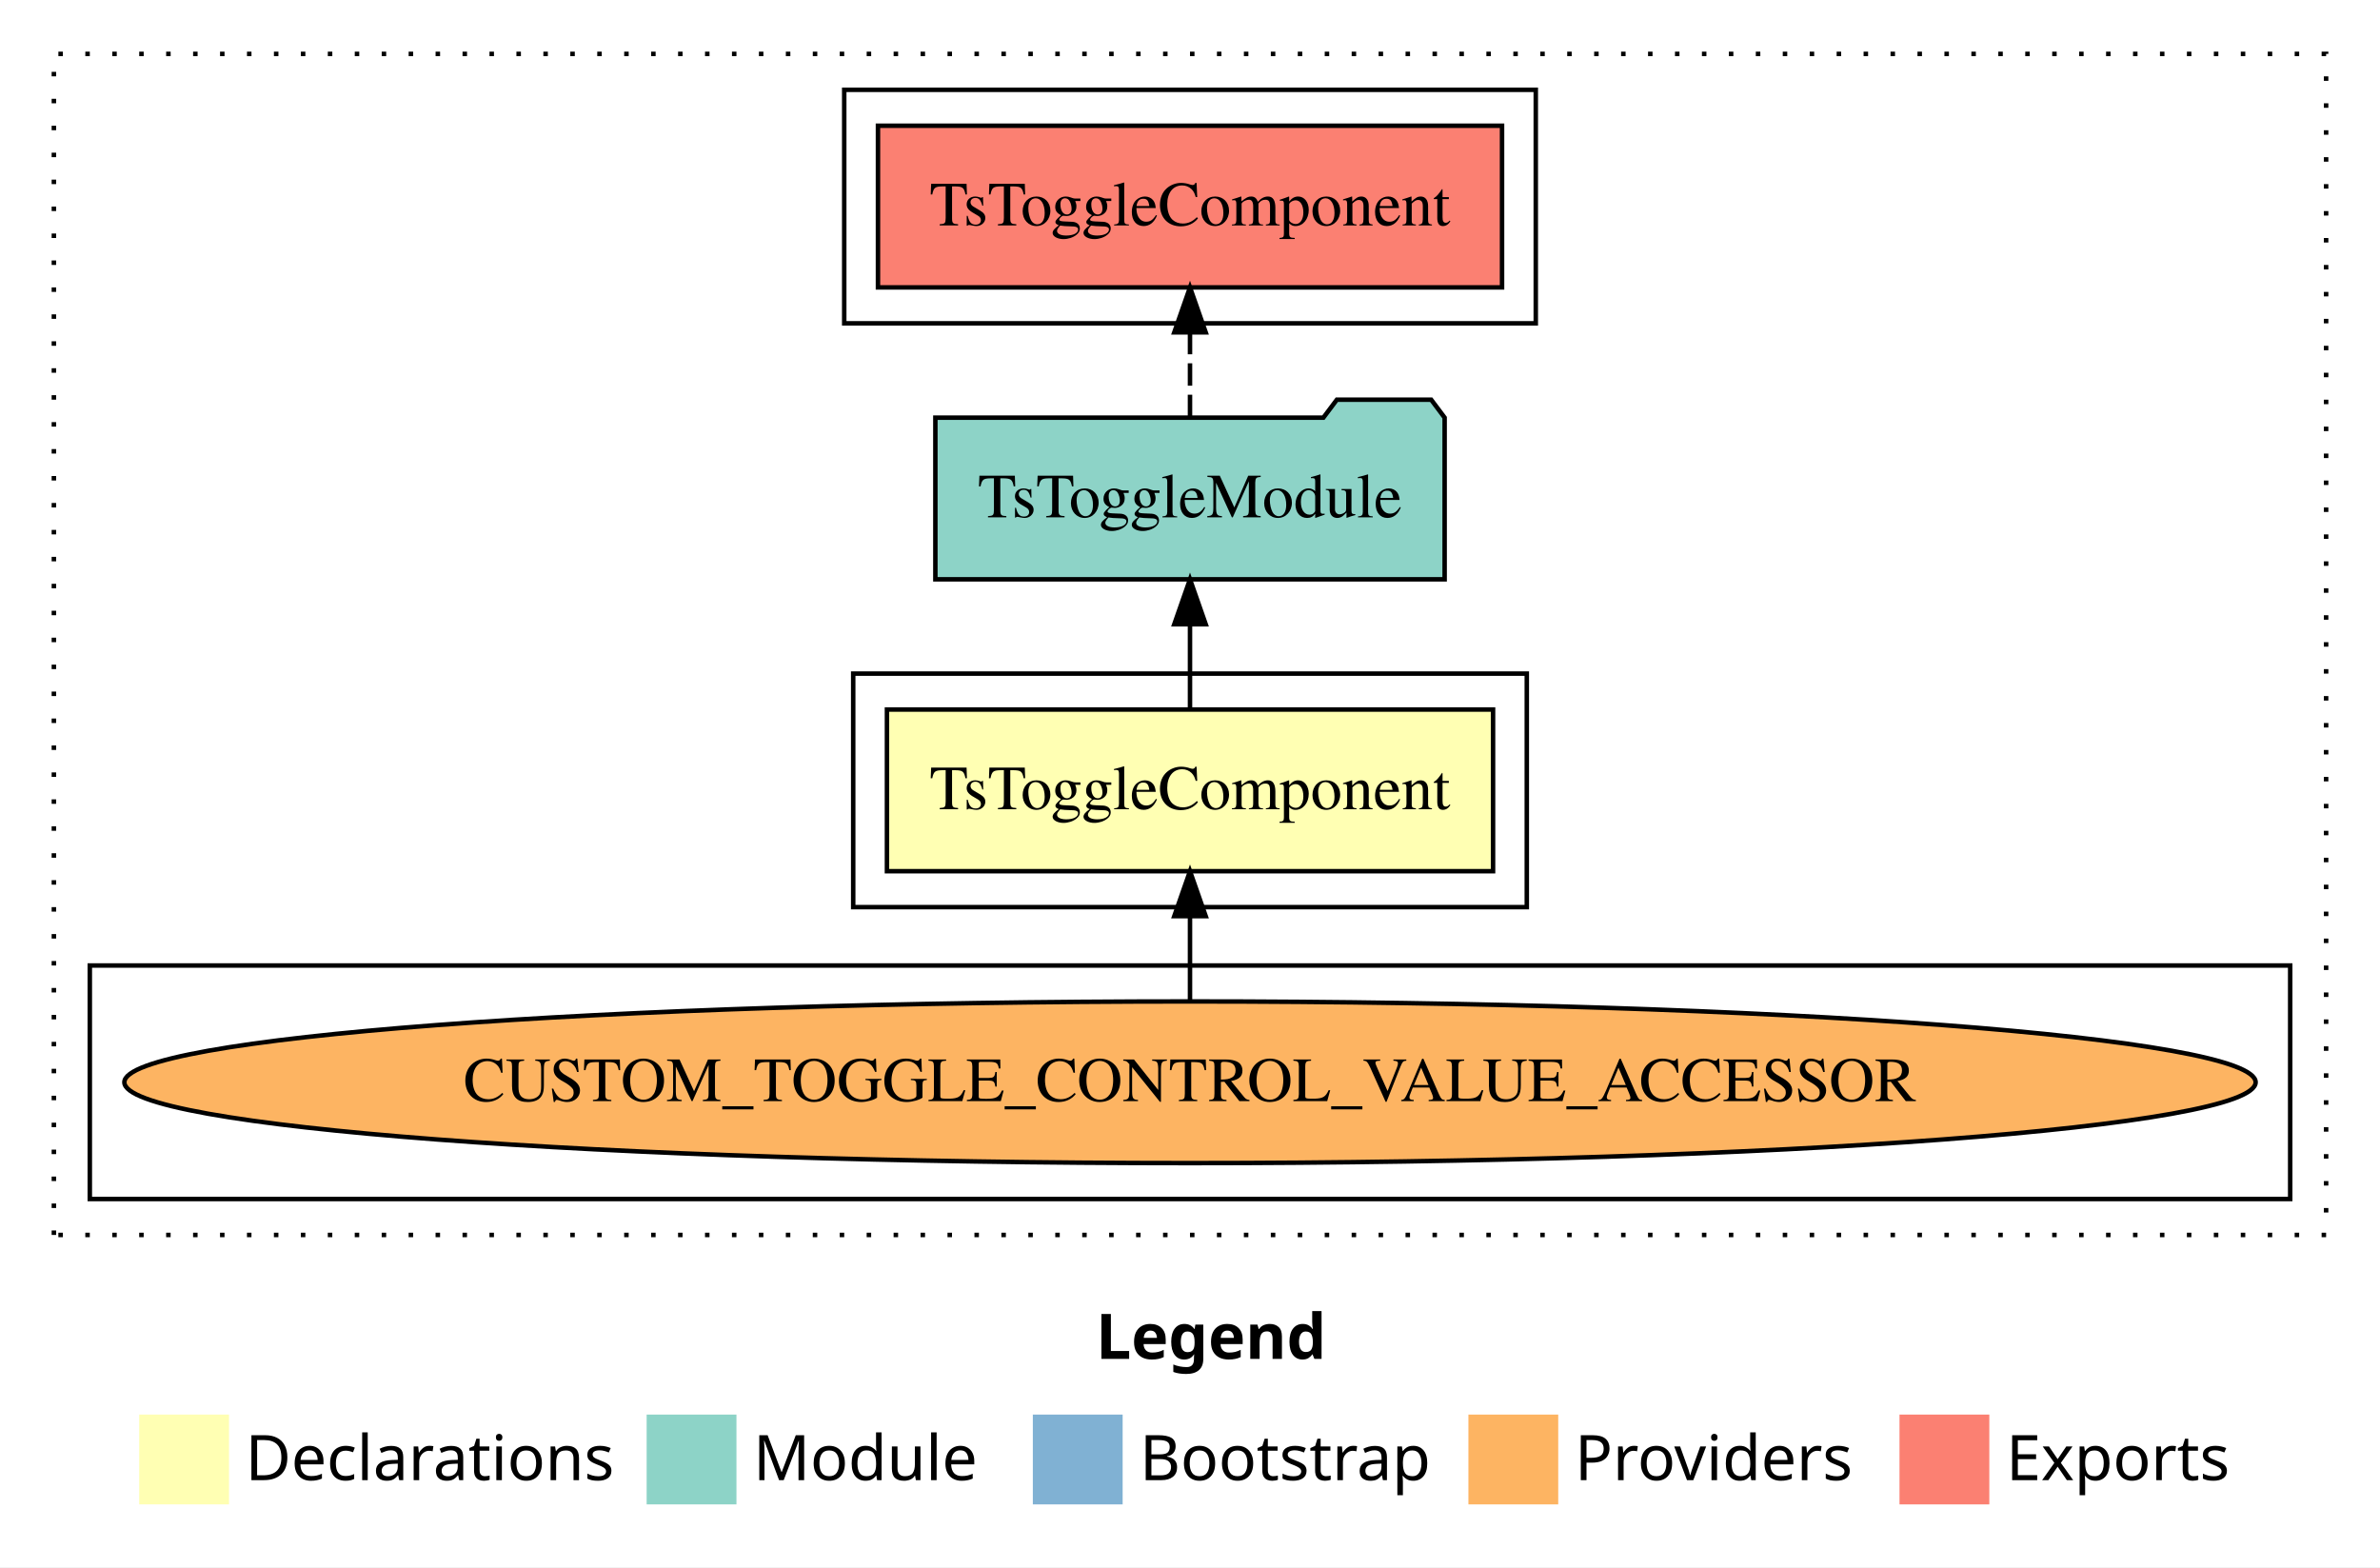
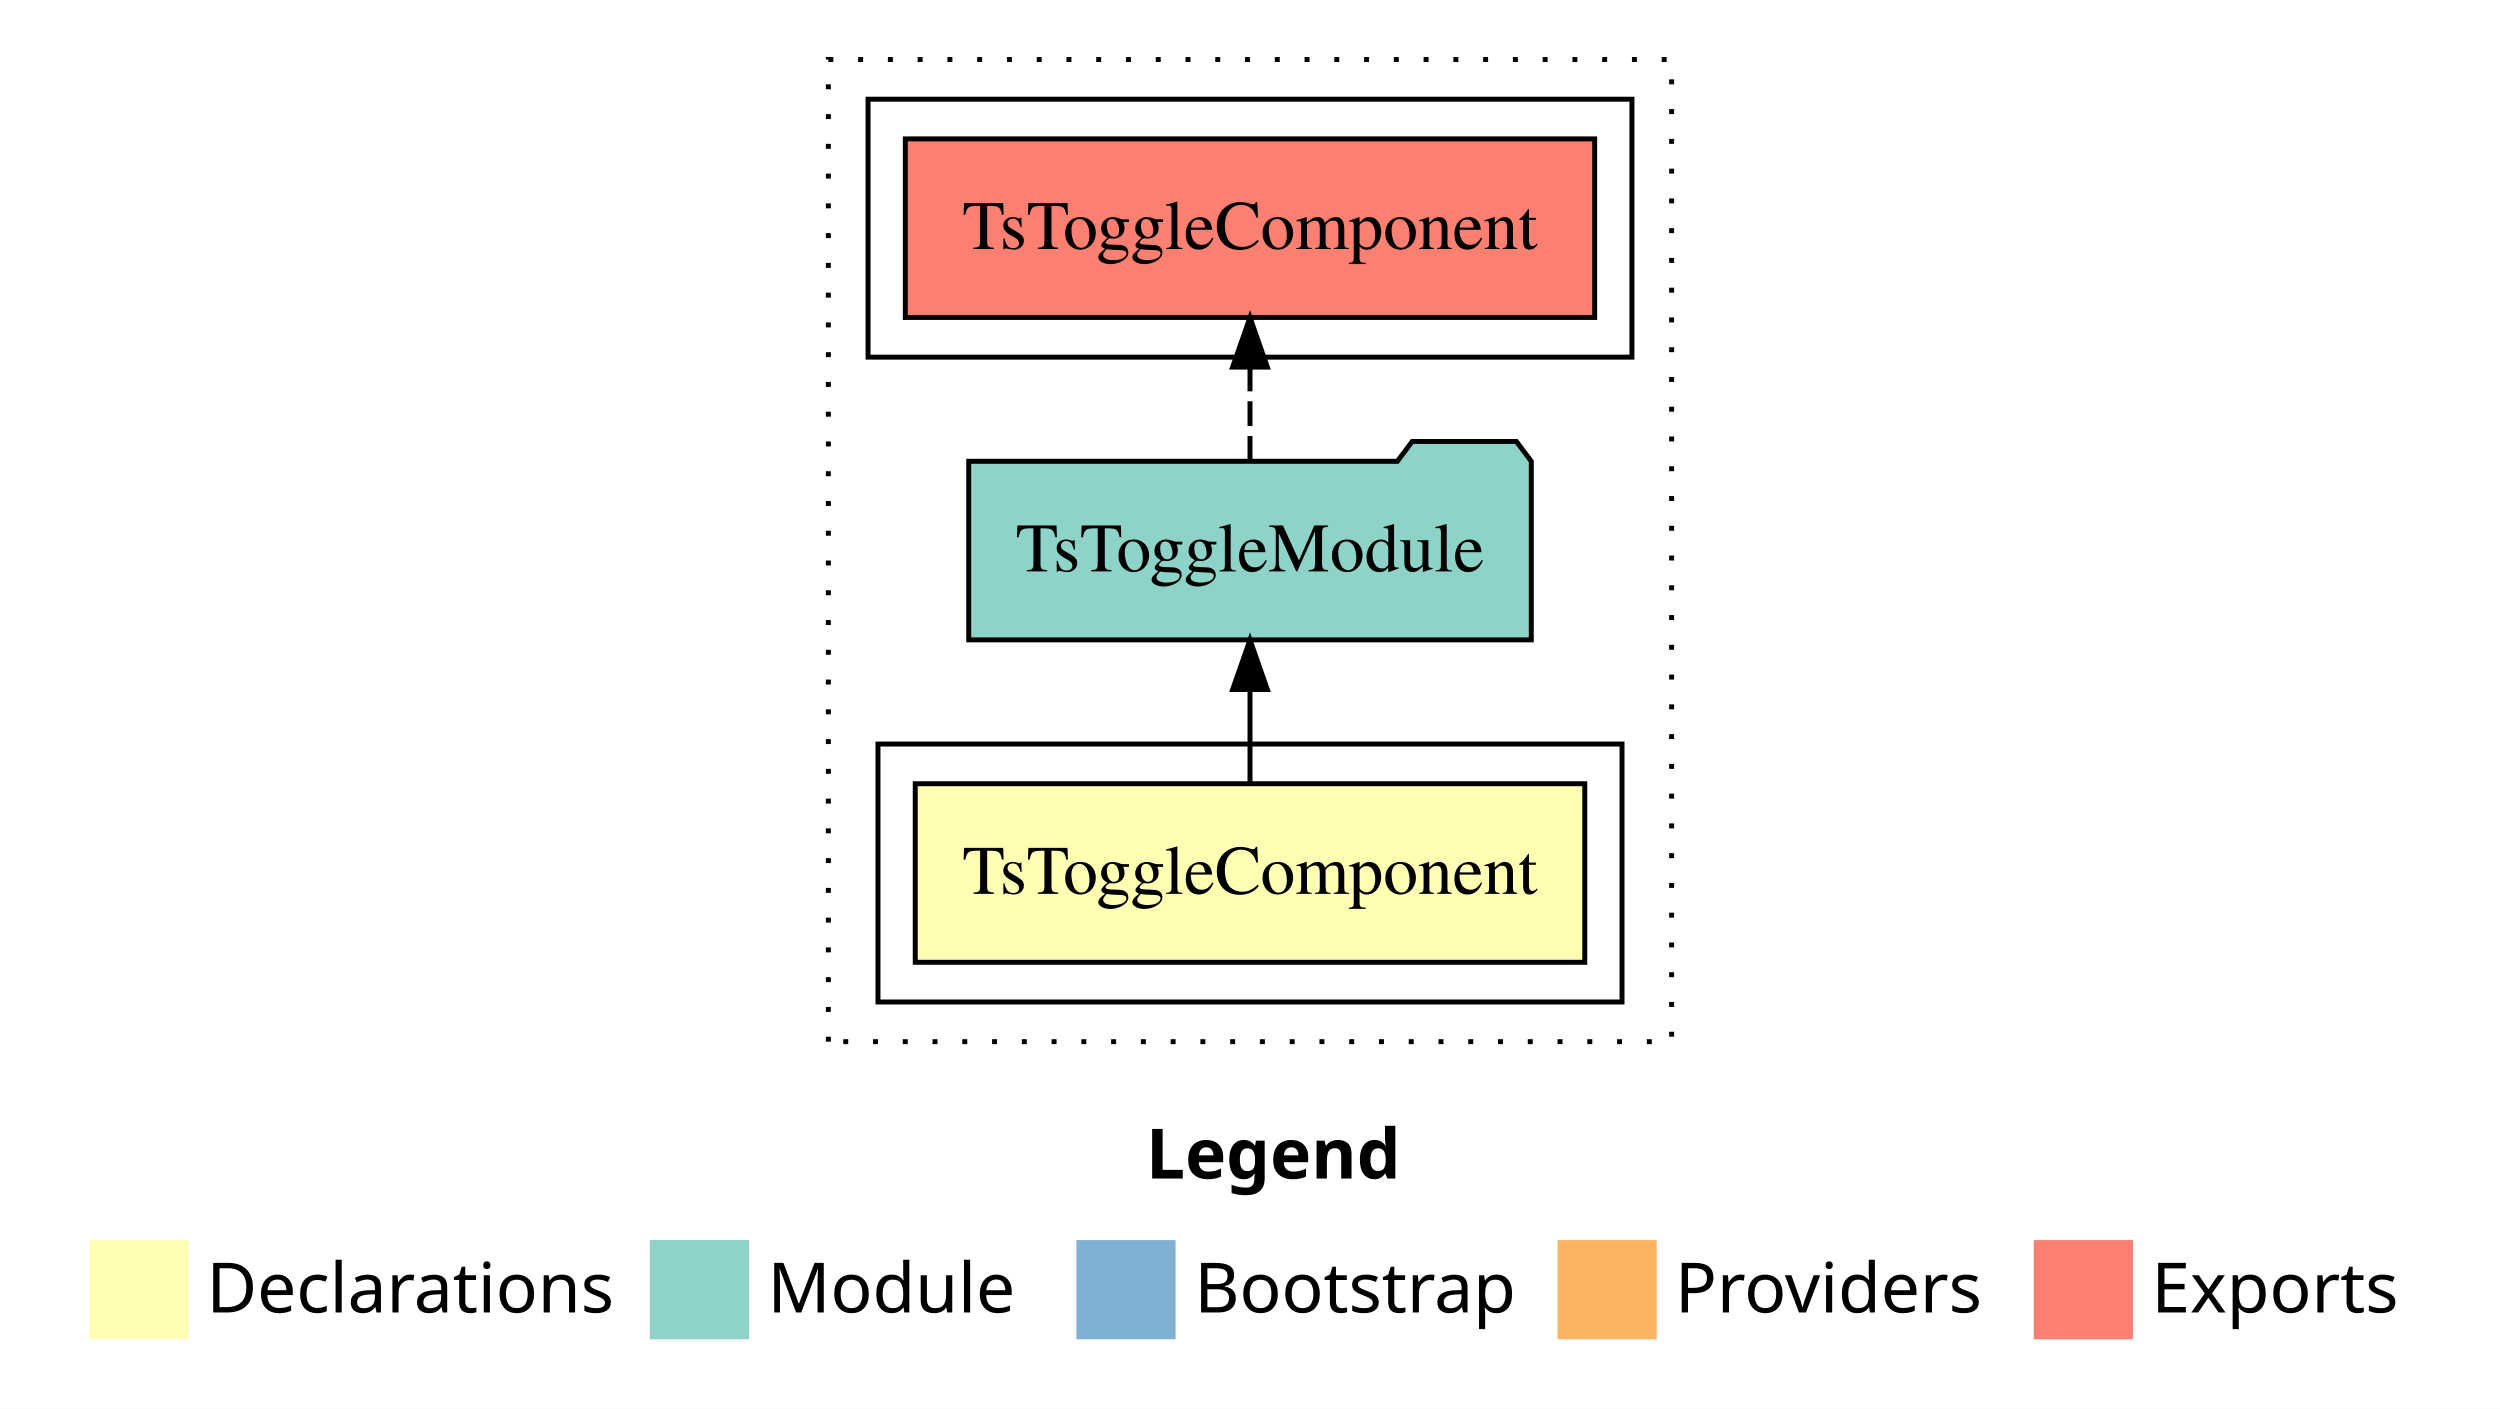
- <svg xmlns="http://www.w3.org/2000/svg" width="530pt" height="349pt" viewBox="0.00 0.00 530.00 349.00">
-   <g id="graph0" class="graph" transform="scale(1 1) rotate(0) translate(4 345)">
-     <polygon fill="#ffffff" stroke="transparent" points="-4,4 -4,-345 526,-345 526,4 -4,4" />
-     <text text-anchor="start" x="240.009" y="-42.4" font-family="sans-serif" font-weight="bold" font-size="14.00" fill="#000000">Legend</text>
-     <polygon fill="#ffffb3" stroke="transparent" points="27,-10 27,-30 47,-30 47,-10 27,-10" />
-     <text text-anchor="start" x="50.629" y="-15.4" font-family="sans-serif" font-size="14.00" fill="#000000">  Declarations</text>
-     <polygon fill="#8dd3c7" stroke="transparent" points="140,-10 140,-30 160,-30 160,-10 140,-10" />
-     <text text-anchor="start" x="163.725" y="-15.4" font-family="sans-serif" font-size="14.00" fill="#000000">  Module</text>
-     <polygon fill="#80b1d3" stroke="transparent" points="226,-10 226,-30 246,-30 246,-10 226,-10" />
-     <text text-anchor="start" x="249.781" y="-15.4" font-family="sans-serif" font-size="14.00" fill="#000000">  Bootstrap</text>
-     <polygon fill="#fdb462" stroke="transparent" points="323,-10 323,-30 343,-30 343,-10 323,-10" />
-     <text text-anchor="start" x="346.673" y="-15.4" font-family="sans-serif" font-size="14.00" fill="#000000">  Providers</text>
-     <polygon fill="#fb8072" stroke="transparent" points="419,-10 419,-30 439,-30 439,-10 419,-10" />
-     <text text-anchor="start" x="442.726" y="-15.4" font-family="sans-serif" font-size="14.00" fill="#000000">  Exports</text>
+ <svg xmlns="http://www.w3.org/2000/svg" width="504pt" height="284pt" viewBox="0.00 0.00 504.00 284.00">
+   <g id="graph0" class="graph" transform="scale(1 1) rotate(0) translate(4 280)">
+     <polygon fill="#ffffff" stroke="transparent" points="-4,4 -4,-280 500,-280 500,4 -4,4" />
+     <text text-anchor="start" x="227.009" y="-42.4" font-family="sans-serif" font-weight="bold" font-size="14.00" fill="#000000">Legend</text>
+     <polygon fill="#ffffb3" stroke="transparent" points="14,-10 14,-30 34,-30 34,-10 14,-10" />
+     <text text-anchor="start" x="37.629" y="-15.4" font-family="sans-serif" font-size="14.00" fill="#000000">  Declarations</text>
+     <polygon fill="#8dd3c7" stroke="transparent" points="127,-10 127,-30 147,-30 147,-10 127,-10" />
+     <text text-anchor="start" x="150.725" y="-15.4" font-family="sans-serif" font-size="14.00" fill="#000000">  Module</text>
+     <polygon fill="#80b1d3" stroke="transparent" points="213,-10 213,-30 233,-30 233,-10 213,-10" />
+     <text text-anchor="start" x="236.781" y="-15.4" font-family="sans-serif" font-size="14.00" fill="#000000">  Bootstrap</text>
+     <polygon fill="#fdb462" stroke="transparent" points="310,-10 310,-30 330,-30 330,-10 310,-10" />
+     <text text-anchor="start" x="333.673" y="-15.4" font-family="sans-serif" font-size="14.00" fill="#000000">  Providers</text>
+     <polygon fill="#fb8072" stroke="transparent" points="406,-10 406,-30 426,-30 426,-10 406,-10" />
+     <text text-anchor="start" x="429.726" y="-15.4" font-family="sans-serif" font-size="14.00" fill="#000000">  Exports</text>
    <g id="clust1" class="cluster">
-       <polygon fill="none" stroke="#000000" stroke-dasharray="1,5" points="8,-70 8,-333 514,-333 514,-70 8,-70" />
+       <polygon fill="none" stroke="#000000" stroke-dasharray="1,5" points="163,-70 163,-268 333,-268 333,-70 163,-70" />
    </g>
    <g id="clust2" class="cluster">
-       <polygon fill="none" stroke="#000000" points="186,-143 186,-195 336,-195 336,-143 186,-143" />
-     </g>
-     <g id="clust3" class="cluster">
-       <polygon fill="none" stroke="#000000" points="16,-78 16,-130 506,-130 506,-78 16,-78" />
+       <polygon fill="none" stroke="#000000" points="173,-78 173,-130 323,-130 323,-78 173,-78" />
    </g>
    <g id="clust5" class="cluster">
-       <polygon fill="none" stroke="#000000" points="184,-273 184,-325 338,-325 338,-273 184,-273" />
+       <polygon fill="none" stroke="#000000" points="171,-208 171,-260 325,-260 325,-208 171,-208" />
    </g>
    <g id="node1" class="node">
-       <polygon fill="#ffffb3" stroke="#000000" points="328.487,-187 193.513,-187 193.513,-151 328.487,-151 328.487,-187" />
-       <text text-anchor="middle" x="261" y="-164.8" font-family="Times,serif" font-size="14.00" fill="#000000">TsToggleComponent</text>
+       <polygon fill="#ffffb3" stroke="#000000" points="315.487,-122 180.513,-122 180.513,-86 315.487,-86 315.487,-122" />
+       <text text-anchor="middle" x="248" y="-99.8" font-family="Times,serif" font-size="14.00" fill="#000000">TsToggleComponent</text>
    </g>
    <g id="node2" class="node">
-       <polygon fill="#8dd3c7" stroke="#000000" points="317.705,-252 314.705,-256 293.705,-256 290.705,-252 204.295,-252 204.295,-216 317.705,-216 317.705,-252" />
-       <text text-anchor="middle" x="261" y="-229.8" font-family="Times,serif" font-size="14.00" fill="#000000">TsToggleModule</text>
+       <polygon fill="#8dd3c7" stroke="#000000" points="304.705,-187 301.705,-191 280.705,-191 277.705,-187 191.295,-187 191.295,-151 304.705,-151 304.705,-187" />
+       <text text-anchor="middle" x="248" y="-164.8" font-family="Times,serif" font-size="14.00" fill="#000000">TsToggleModule</text>
    </g>
    <g id="edge1" class="edge">
-       <path fill="none" stroke="#000000" d="M261,-187.106C261,-187.106 261,-205.991 261,-205.991" />
-       <polygon fill="#000000" stroke="#000000" points="257.5,-205.991 261,-215.991 264.5,-205.991 257.5,-205.991" />
-     </g>
-     <g id="node4" class="node">
-       <polygon fill="#fb8072" stroke="#000000" points="330.488,-317 191.512,-317 191.512,-281 330.488,-281 330.488,-317" />
-       <text text-anchor="middle" x="261" y="-294.8" font-family="Times,serif" font-size="14.00" fill="#000000">TsToggleComponent </text>
-     </g>
-     <g id="edge3" class="edge">
-       <path fill="none" stroke="#000000" stroke-dasharray="5,2" d="M261,-252.106C261,-252.106 261,-270.991 261,-270.991" />
-       <polygon fill="#000000" stroke="#000000" points="257.5,-270.991 261,-280.991 264.5,-270.991 257.5,-270.991" />
+       <path fill="none" stroke="#000000" d="M248,-122.106C248,-122.106 248,-140.991 248,-140.991" />
+       <polygon fill="#000000" stroke="#000000" points="244.5,-140.991 248,-150.991 251.5,-140.991 244.5,-140.991" />
    </g>
    <g id="node3" class="node">
-       <ellipse fill="#fdb462" stroke="#000000" cx="261" cy="-104" rx="237.306" ry="18" />
-       <text text-anchor="middle" x="261" y="-99.8" font-family="Times,serif" font-size="14.00" fill="#000000">CUSTOM_TOGGLE_CONTROL_VALUE_ACCESSOR</text>
+       <polygon fill="#fb8072" stroke="#000000" points="317.488,-252 178.512,-252 178.512,-216 317.488,-216 317.488,-252" />
+       <text text-anchor="middle" x="248" y="-229.8" font-family="Times,serif" font-size="14.00" fill="#000000">TsToggleComponent </text>
    </g>
    <g id="edge2" class="edge">
-       <path fill="none" stroke="#000000" d="M261,-122.106C261,-122.106 261,-140.991 261,-140.991" />
-       <polygon fill="#000000" stroke="#000000" points="257.5,-140.991 261,-150.991 264.5,-140.991 257.5,-140.991" />
+       <path fill="none" stroke="#000000" stroke-dasharray="5,2" d="M248,-187.106C248,-187.106 248,-205.991 248,-205.991" />
+       <polygon fill="#000000" stroke="#000000" points="244.5,-205.991 248,-215.991 251.5,-205.991 244.5,-205.991" />
    </g>
  </g>
</svg>
